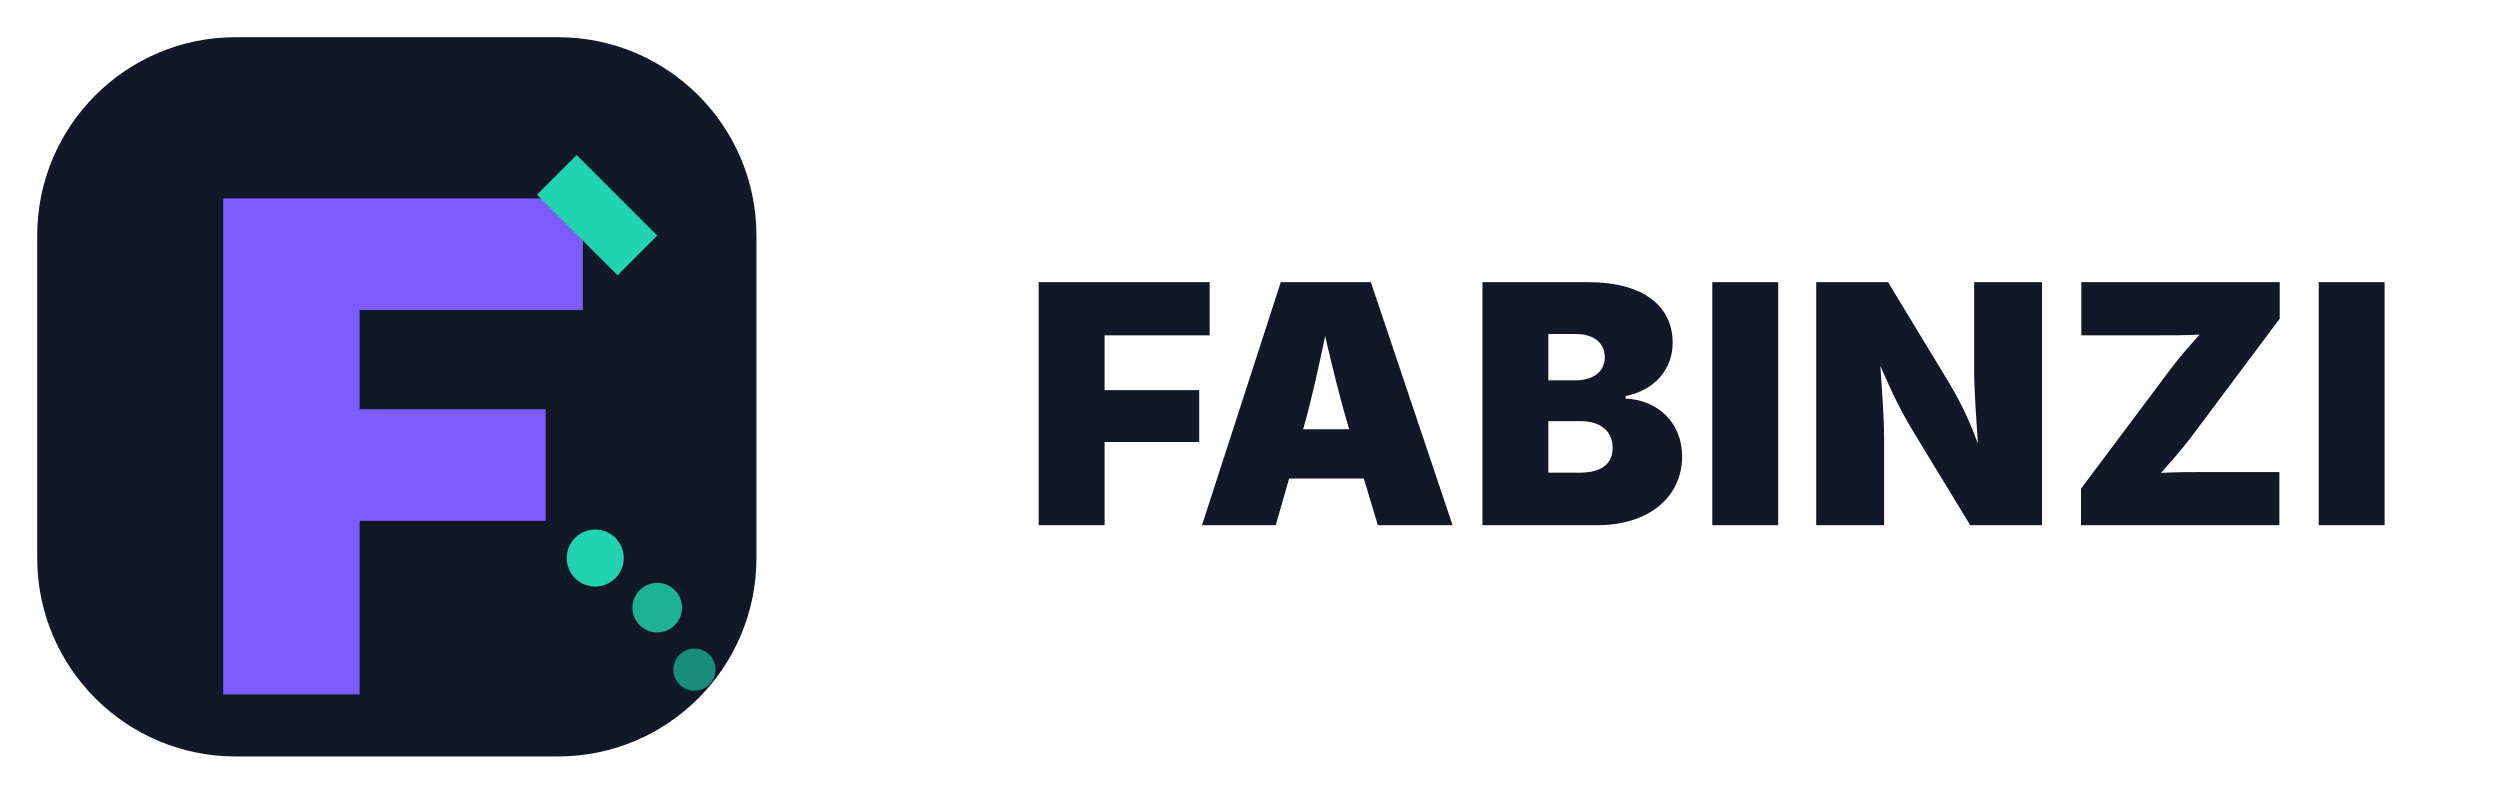
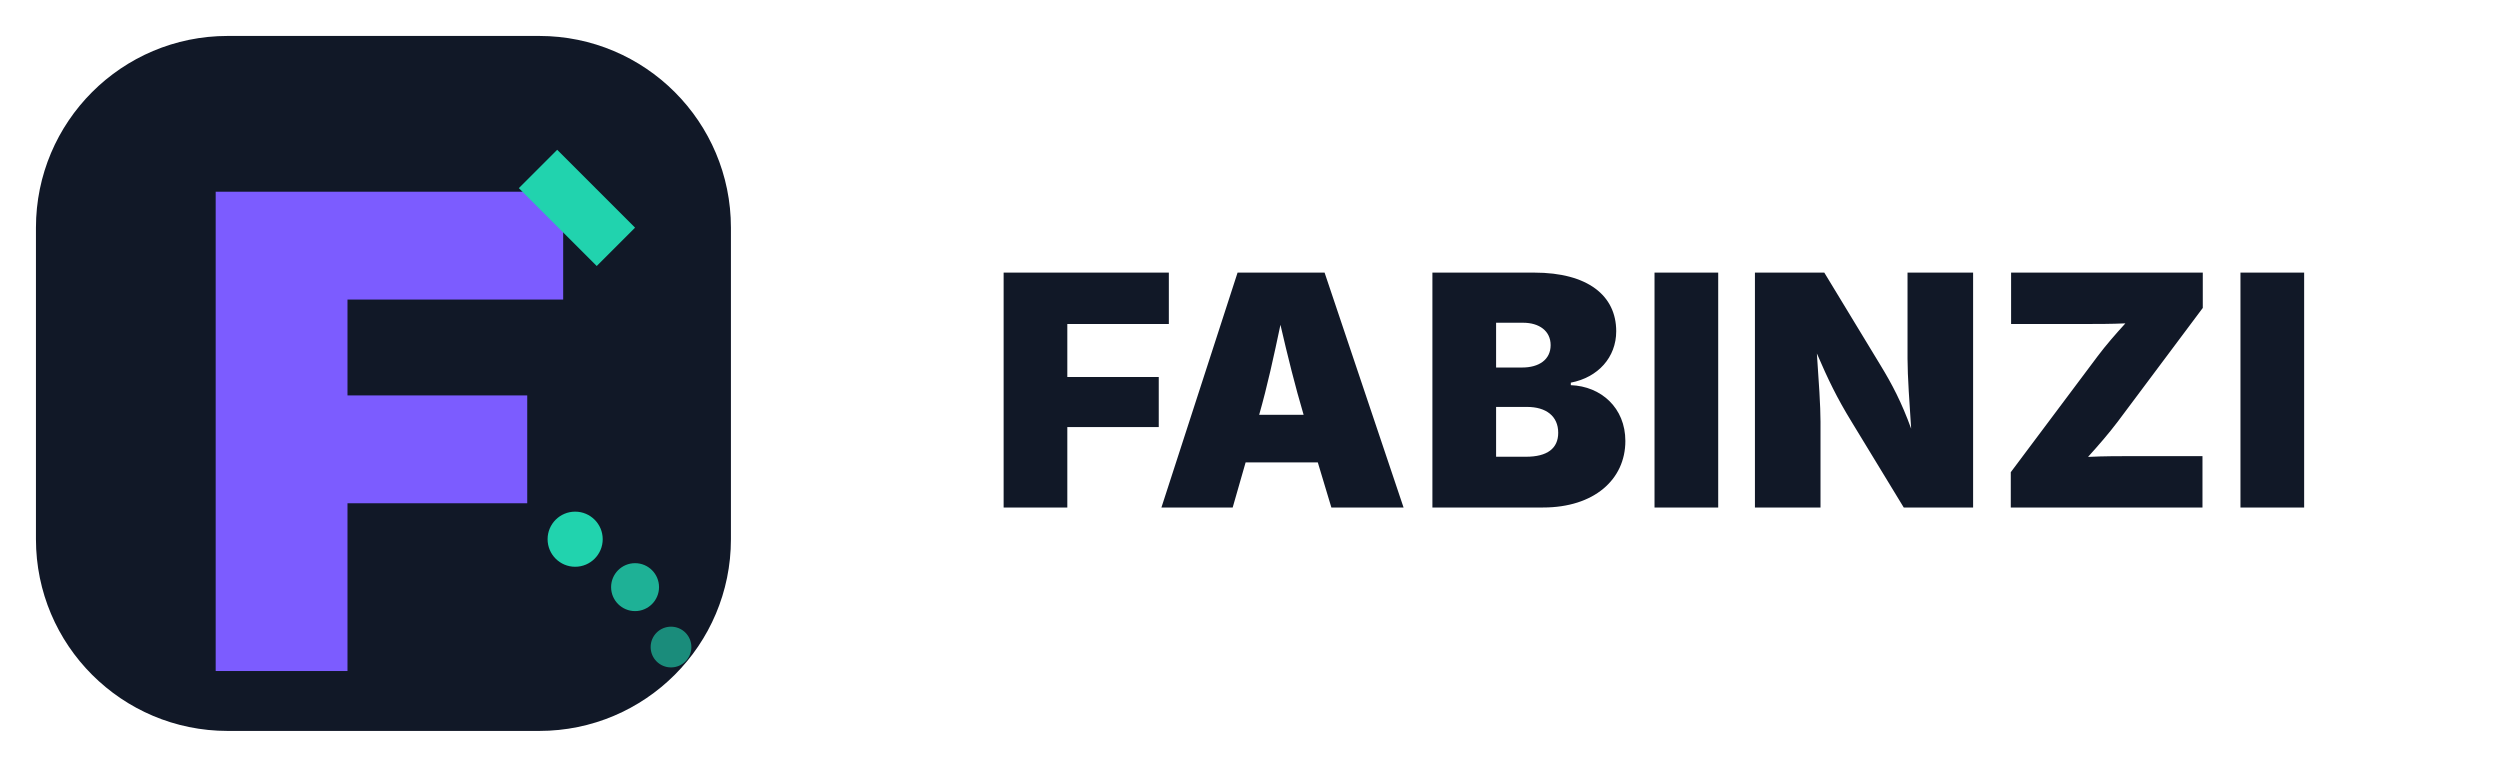
- <svg xmlns="http://www.w3.org/2000/svg" viewBox="0 0 3150 1000" width="3150" height="1000" role="img" aria-label="FABINZI">
+ <svg xmlns="http://www.w3.org/2000/svg" viewBox="0 0 3260 1000" width="3260" height="1000" role="img" aria-label="FABINZI">
  <defs>
    <linearGradient id="g" x1="125" y1="94" x2="875" y2="906" gradientUnits="userSpaceOnUse">
      <stop offset="0" stop-color="#7C5CFF" />
      <stop offset="1" stop-color="#5A36E6" />
    </linearGradient>
  </defs>
  <g transform="scale(15.625)">
    <rect x="3" y="3" width="58" height="58" rx="16" fill="#111827" />
    <path d="M18 16h29v9H29v8h15v9H29v14H18V16Z" fill="url(#g)" />
    <path d="M46.5 12.5 53 19l-3.2 3.2-6.5-6.5 3.2-3.2Z" fill="#21D3AE" />
    <circle cx="48" cy="45" r="2.3" fill="#21D3AE" />
    <circle cx="53" cy="49" r="2" fill="#21D3AE" opacity=".82" />
    <circle cx="56" cy="54" r="1.7" fill="#21D3AE" opacity=".62" />
  </g>
  <text x="1289" y="500" dominant-baseline="middle" font-family="Inter, ui-sans-serif, system-ui, -apple-system, BlinkMacSystemFont, 'Segoe UI', Arial, sans-serif" font-size="421" font-weight="900" letter-spacing="8.42" fill="#111827">FABINZI</text>
</svg>
